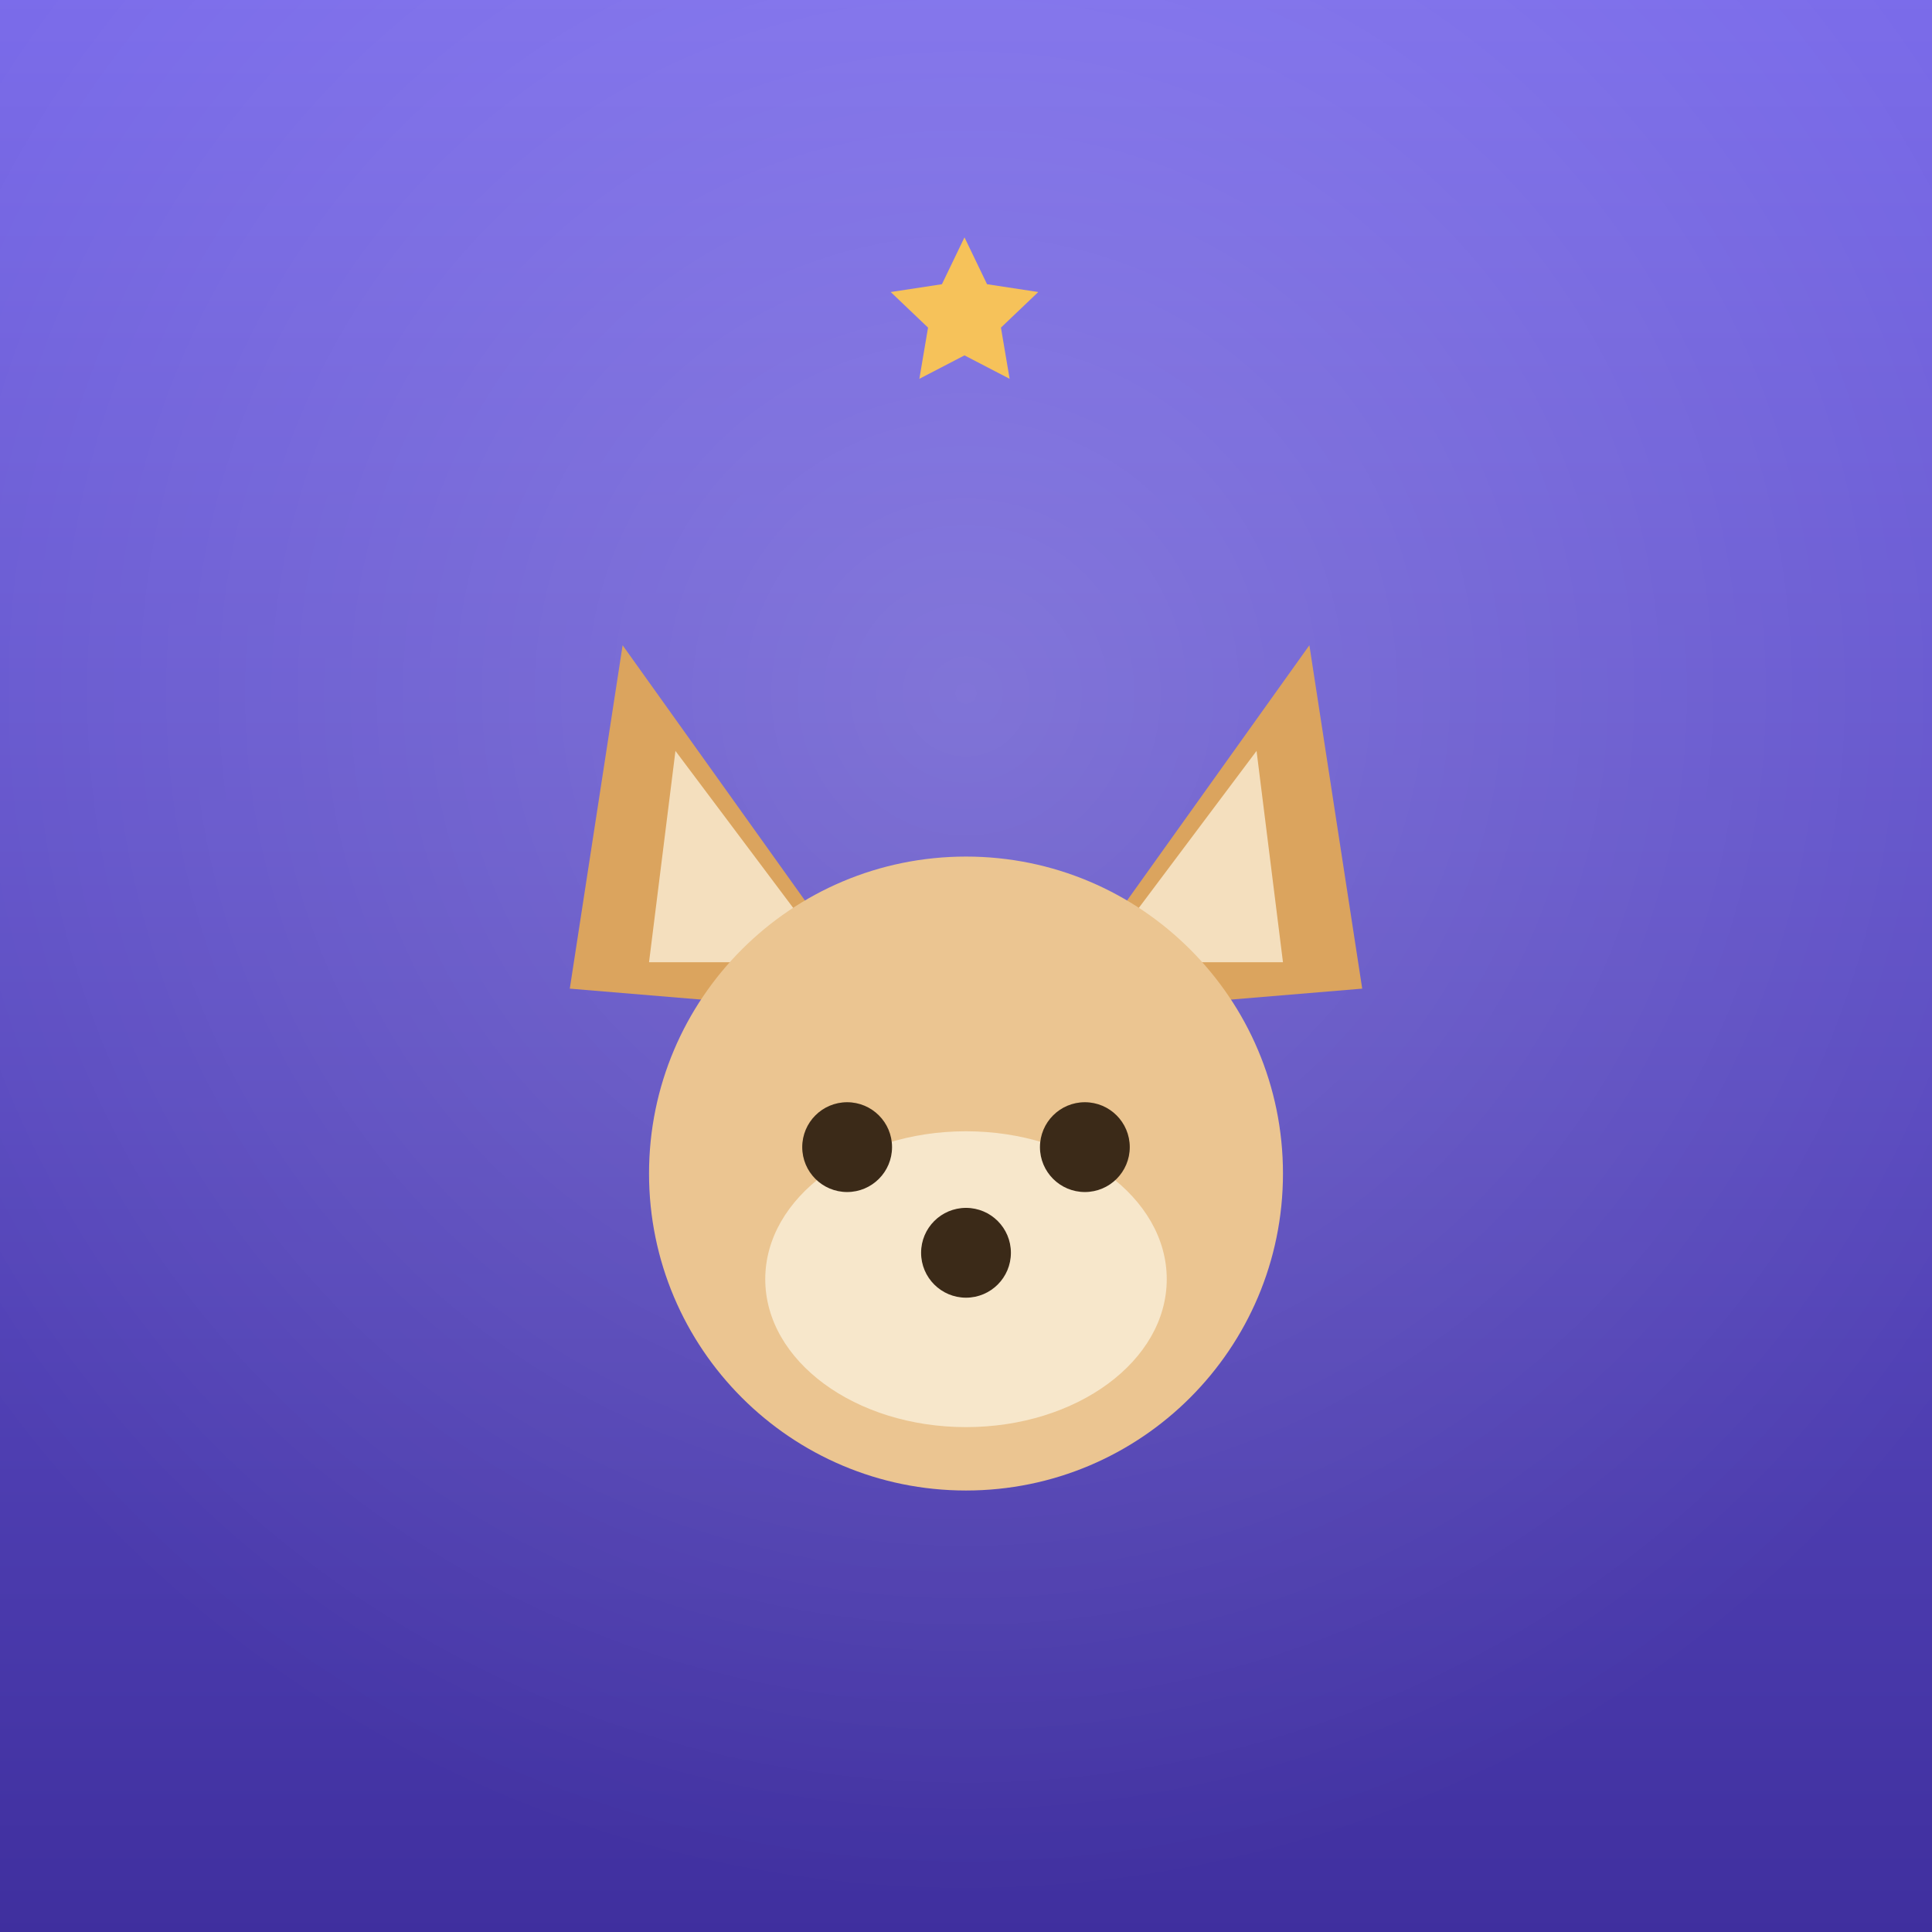
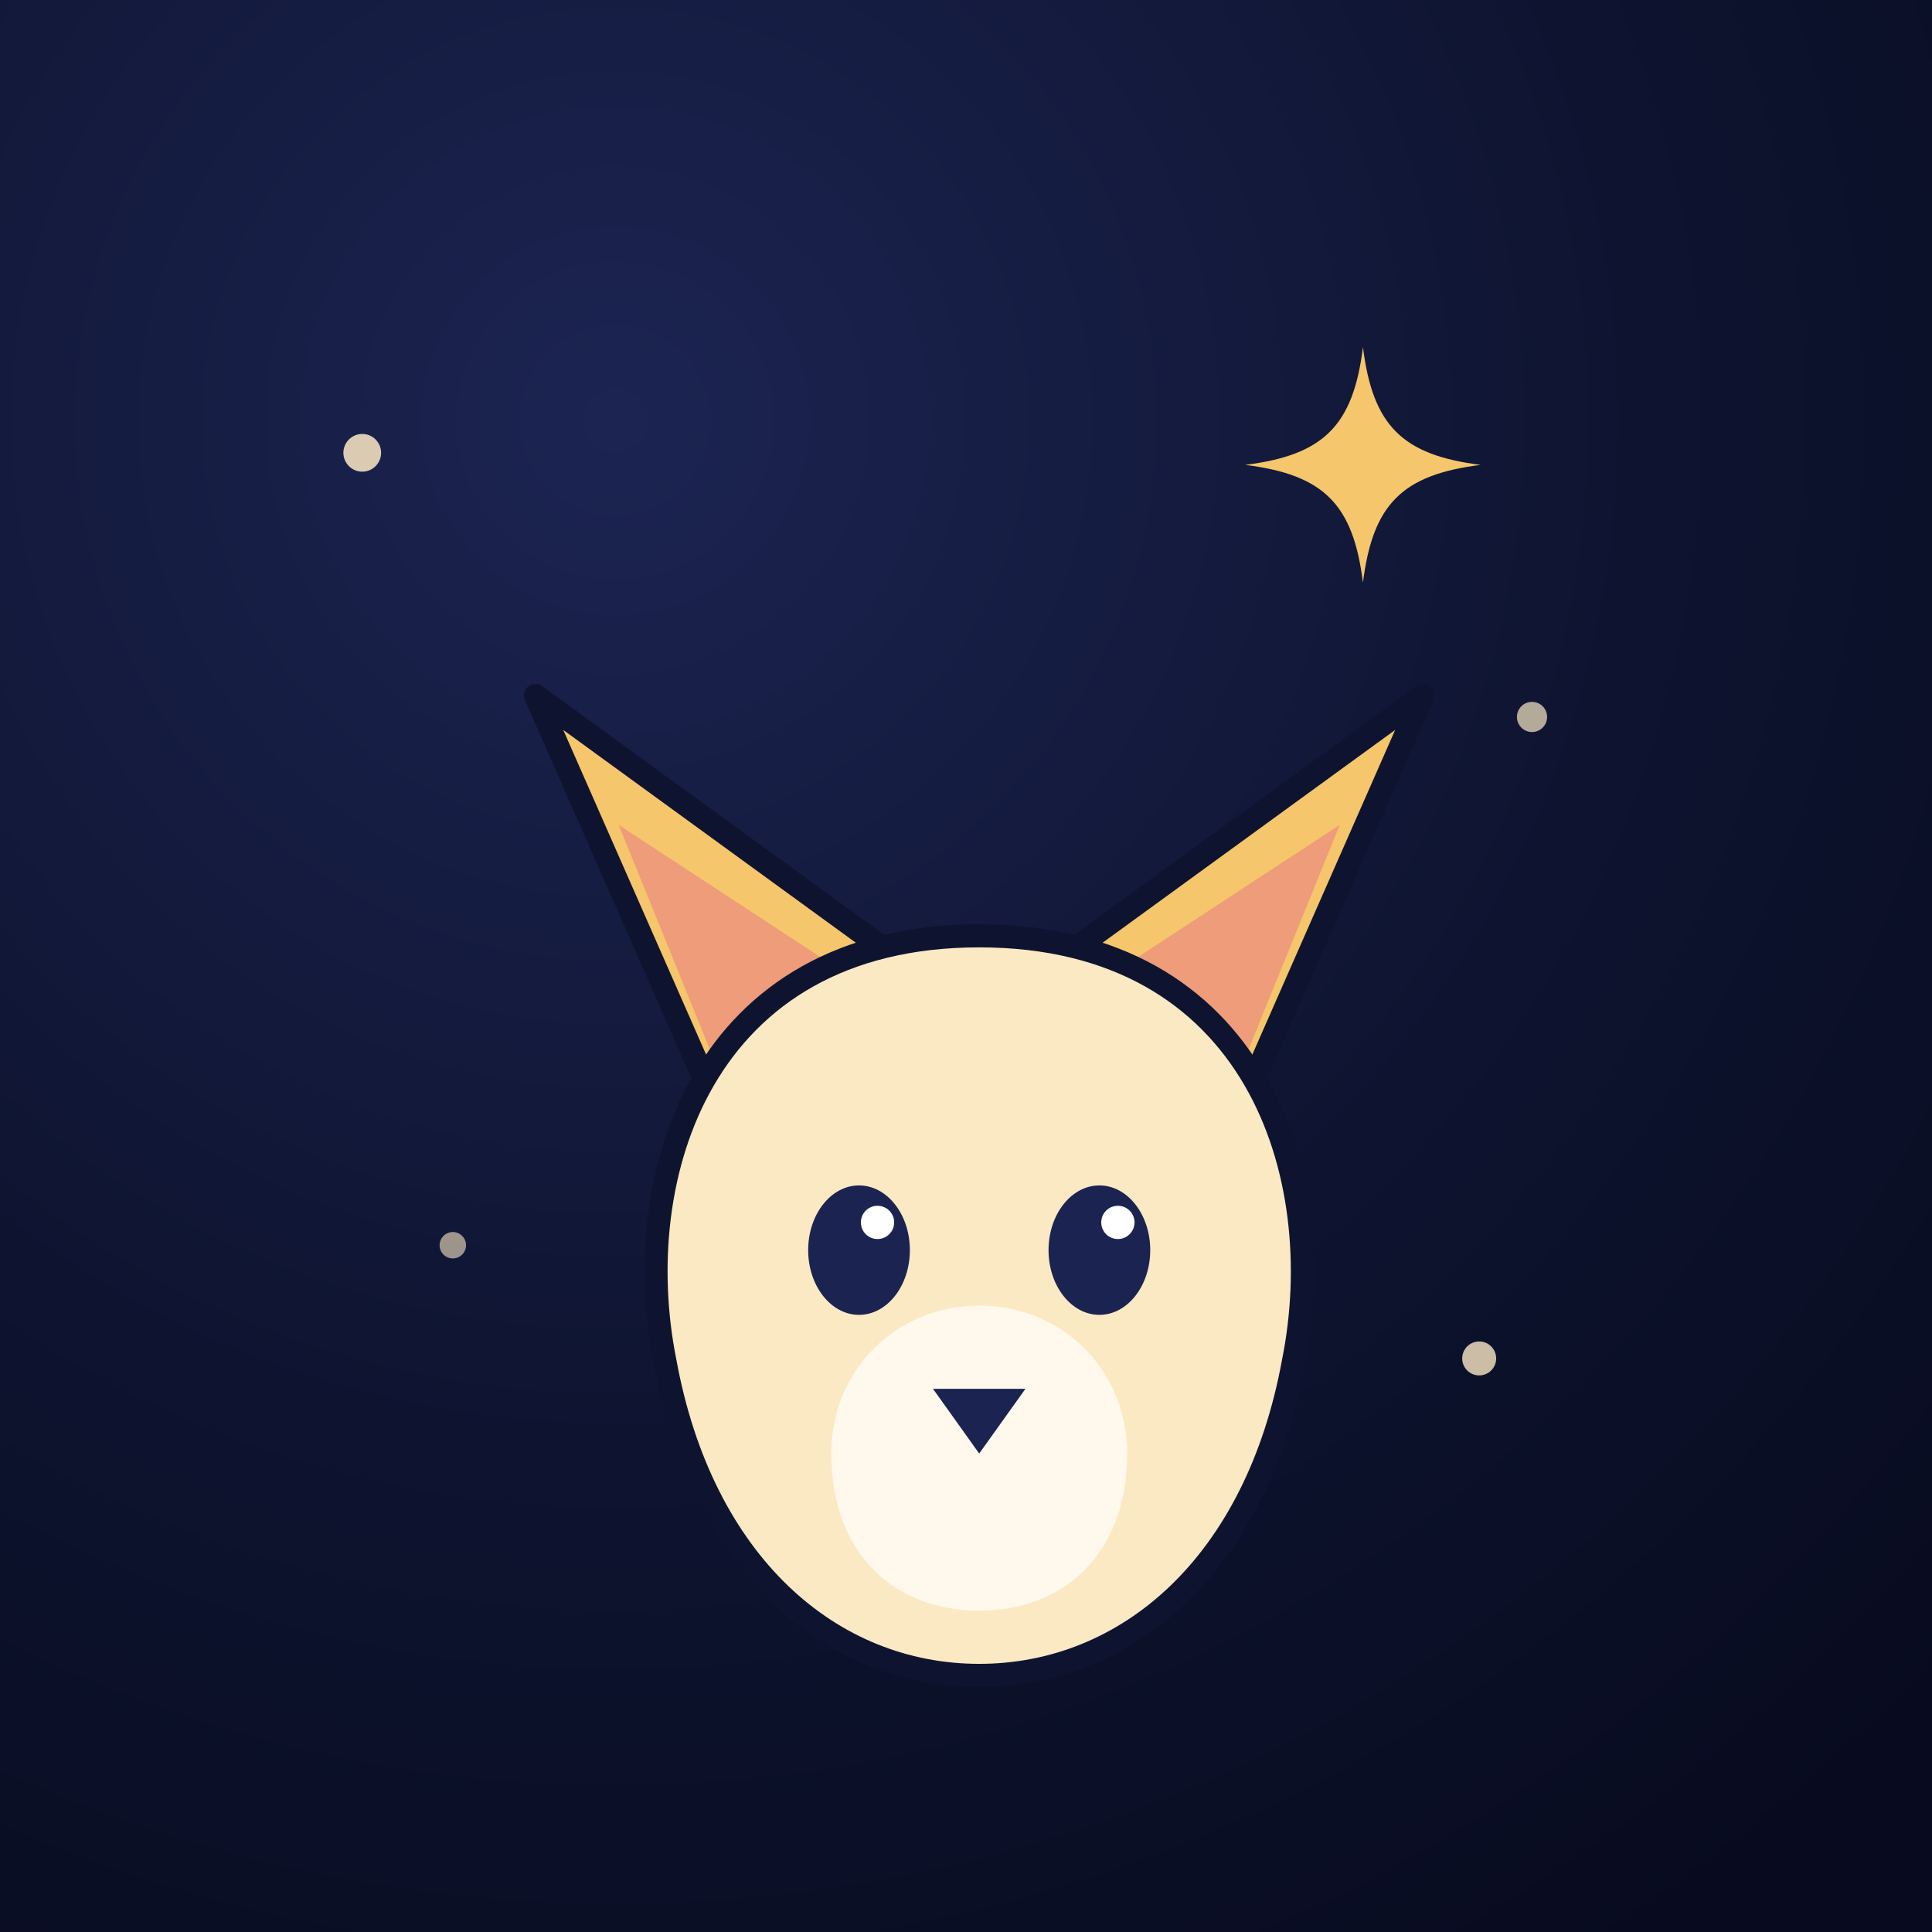
<svg xmlns="http://www.w3.org/2000/svg" width="512" height="512" viewBox="0 0 512 512" role="img" aria-label="Eurêka">
  <defs>
-     <linearGradient id="bg" x1="0" y1="0" x2="0" y2="1">
-       <stop offset="0" stop-color="#7A6BEA" />
-       <stop offset="1" stop-color="#3F2F9E" />
-     </linearGradient>
-     <radialGradient id="glow" cx="50%" cy="36%" r="62%">
-       <stop offset="0" stop-color="#ffffff" stop-opacity="0.18" />
-       <stop offset="1" stop-color="#ffffff" stop-opacity="0" />
+     <radialGradient id="midnight" cx="32%" cy="22%" r="95%">
+       <stop offset="0" stop-color="#1c2452" />
+       <stop offset="0.55" stop-color="#0E1430" />
+       <stop offset="1" stop-color="#080B1F" />
    </radialGradient>
  </defs>
-   <rect width="512" height="512" fill="url(#bg)" />
-   <rect width="512" height="512" fill="url(#glow)" />
-   <g transform="translate(228,56) scale(2.3)" fill="#F6C25A">
-     <path d="M12 3l2.6 5.4 5.9.9-4.3 4.1 1 5.9L12 16.6 6.8 19.3l1-5.9L3.5 9.3l5.9-.9z" />
+   <rect width="512" height="512" fill="url(#midnight)" />
+   <g fill="#FBE9C4">
+     <circle cx="96" cy="120" r="5" opacity="0.85" />
+     <circle cx="406" cy="190" r="4" opacity="0.7" />
+     <circle cx="120" cy="330" r="3.5" opacity="0.6" />
+     <circle cx="392" cy="360" r="4.5" opacity="0.8" />
  </g>
-   <g transform="translate(116,150) scale(7)">
-     <polygon points="7,3 17,17 5,16" fill="#DBA45E" />
-     <polygon points="33,3 35,16 23,17" fill="#DBA45E" />
-     <polygon points="9,7 15,15 8,15" fill="#F4DFBE" />
-     <polygon points="31,7 32,15 25,15" fill="#F4DFBE" />
-     <circle cx="20" cy="23" r="12" fill="#EBC591" />
-     <ellipse cx="20" cy="27" rx="7.6" ry="5.6" fill="#F7E7CB" />
-     <circle cx="15.5" cy="22" r="1.7" fill="#3B2A18" />
-     <circle cx="24.5" cy="22" r="1.7" fill="#3B2A18" />
-     <circle cx="20" cy="26" r="1.7" fill="#3B2A18" />
+   <g transform="translate(330,92) scale(2.6)">
+     <path d="M12 0 C13 8 16 11 24 12 C16 13 13 16 12 24 C11 16 8 13 0 12 C8 11 11 8 12 0Z" fill="#F5C66B" />
+   </g>
+   <g transform="translate(88,150) scale(2.45)">
+     <path d="M44 64 L22 14 L66 46 Z" fill="#F5C66B" stroke="#0E1430" stroke-width="2.5" stroke-linejoin="round" />
+     <path d="M96 64 L118 14 L74 46 Z" fill="#F5C66B" stroke="#0E1430" stroke-width="2.5" stroke-linejoin="round" />
+     <path d="M44 60 L31 28 L60 47 Z" fill="#E8718A" opacity="0.5" />
+     <path d="M96 60 L109 28 L80 47 Z" fill="#E8718A" opacity="0.5" />
+     <path d="M70 40 C100 40 108 66 104 86 C100 108 86 120 70 120 C54 120 40 108 36 86 C32 66 40 40 70 40 Z" fill="#FBE9C4" stroke="#0E1430" stroke-width="2.5" />
+     <path d="M70 80 C79 80 86 87 86 96 C86 107 79 113 70 113 C61 113 54 107 54 96 C54 87 61 80 70 80Z" fill="#fff8ec" />
+     <ellipse cx="57" cy="74" rx="5.5" ry="7" fill="#1B2350" />
+     <ellipse cx="83" cy="74" rx="5.5" ry="7" fill="#1B2350" />
+     <circle cx="59" cy="71" r="1.8" fill="#fff" />
+     <circle cx="85" cy="71" r="1.8" fill="#fff" />
+     <path d="M65 89 H75 L70 96 Z" fill="#1B2350" />
  </g>
</svg>
